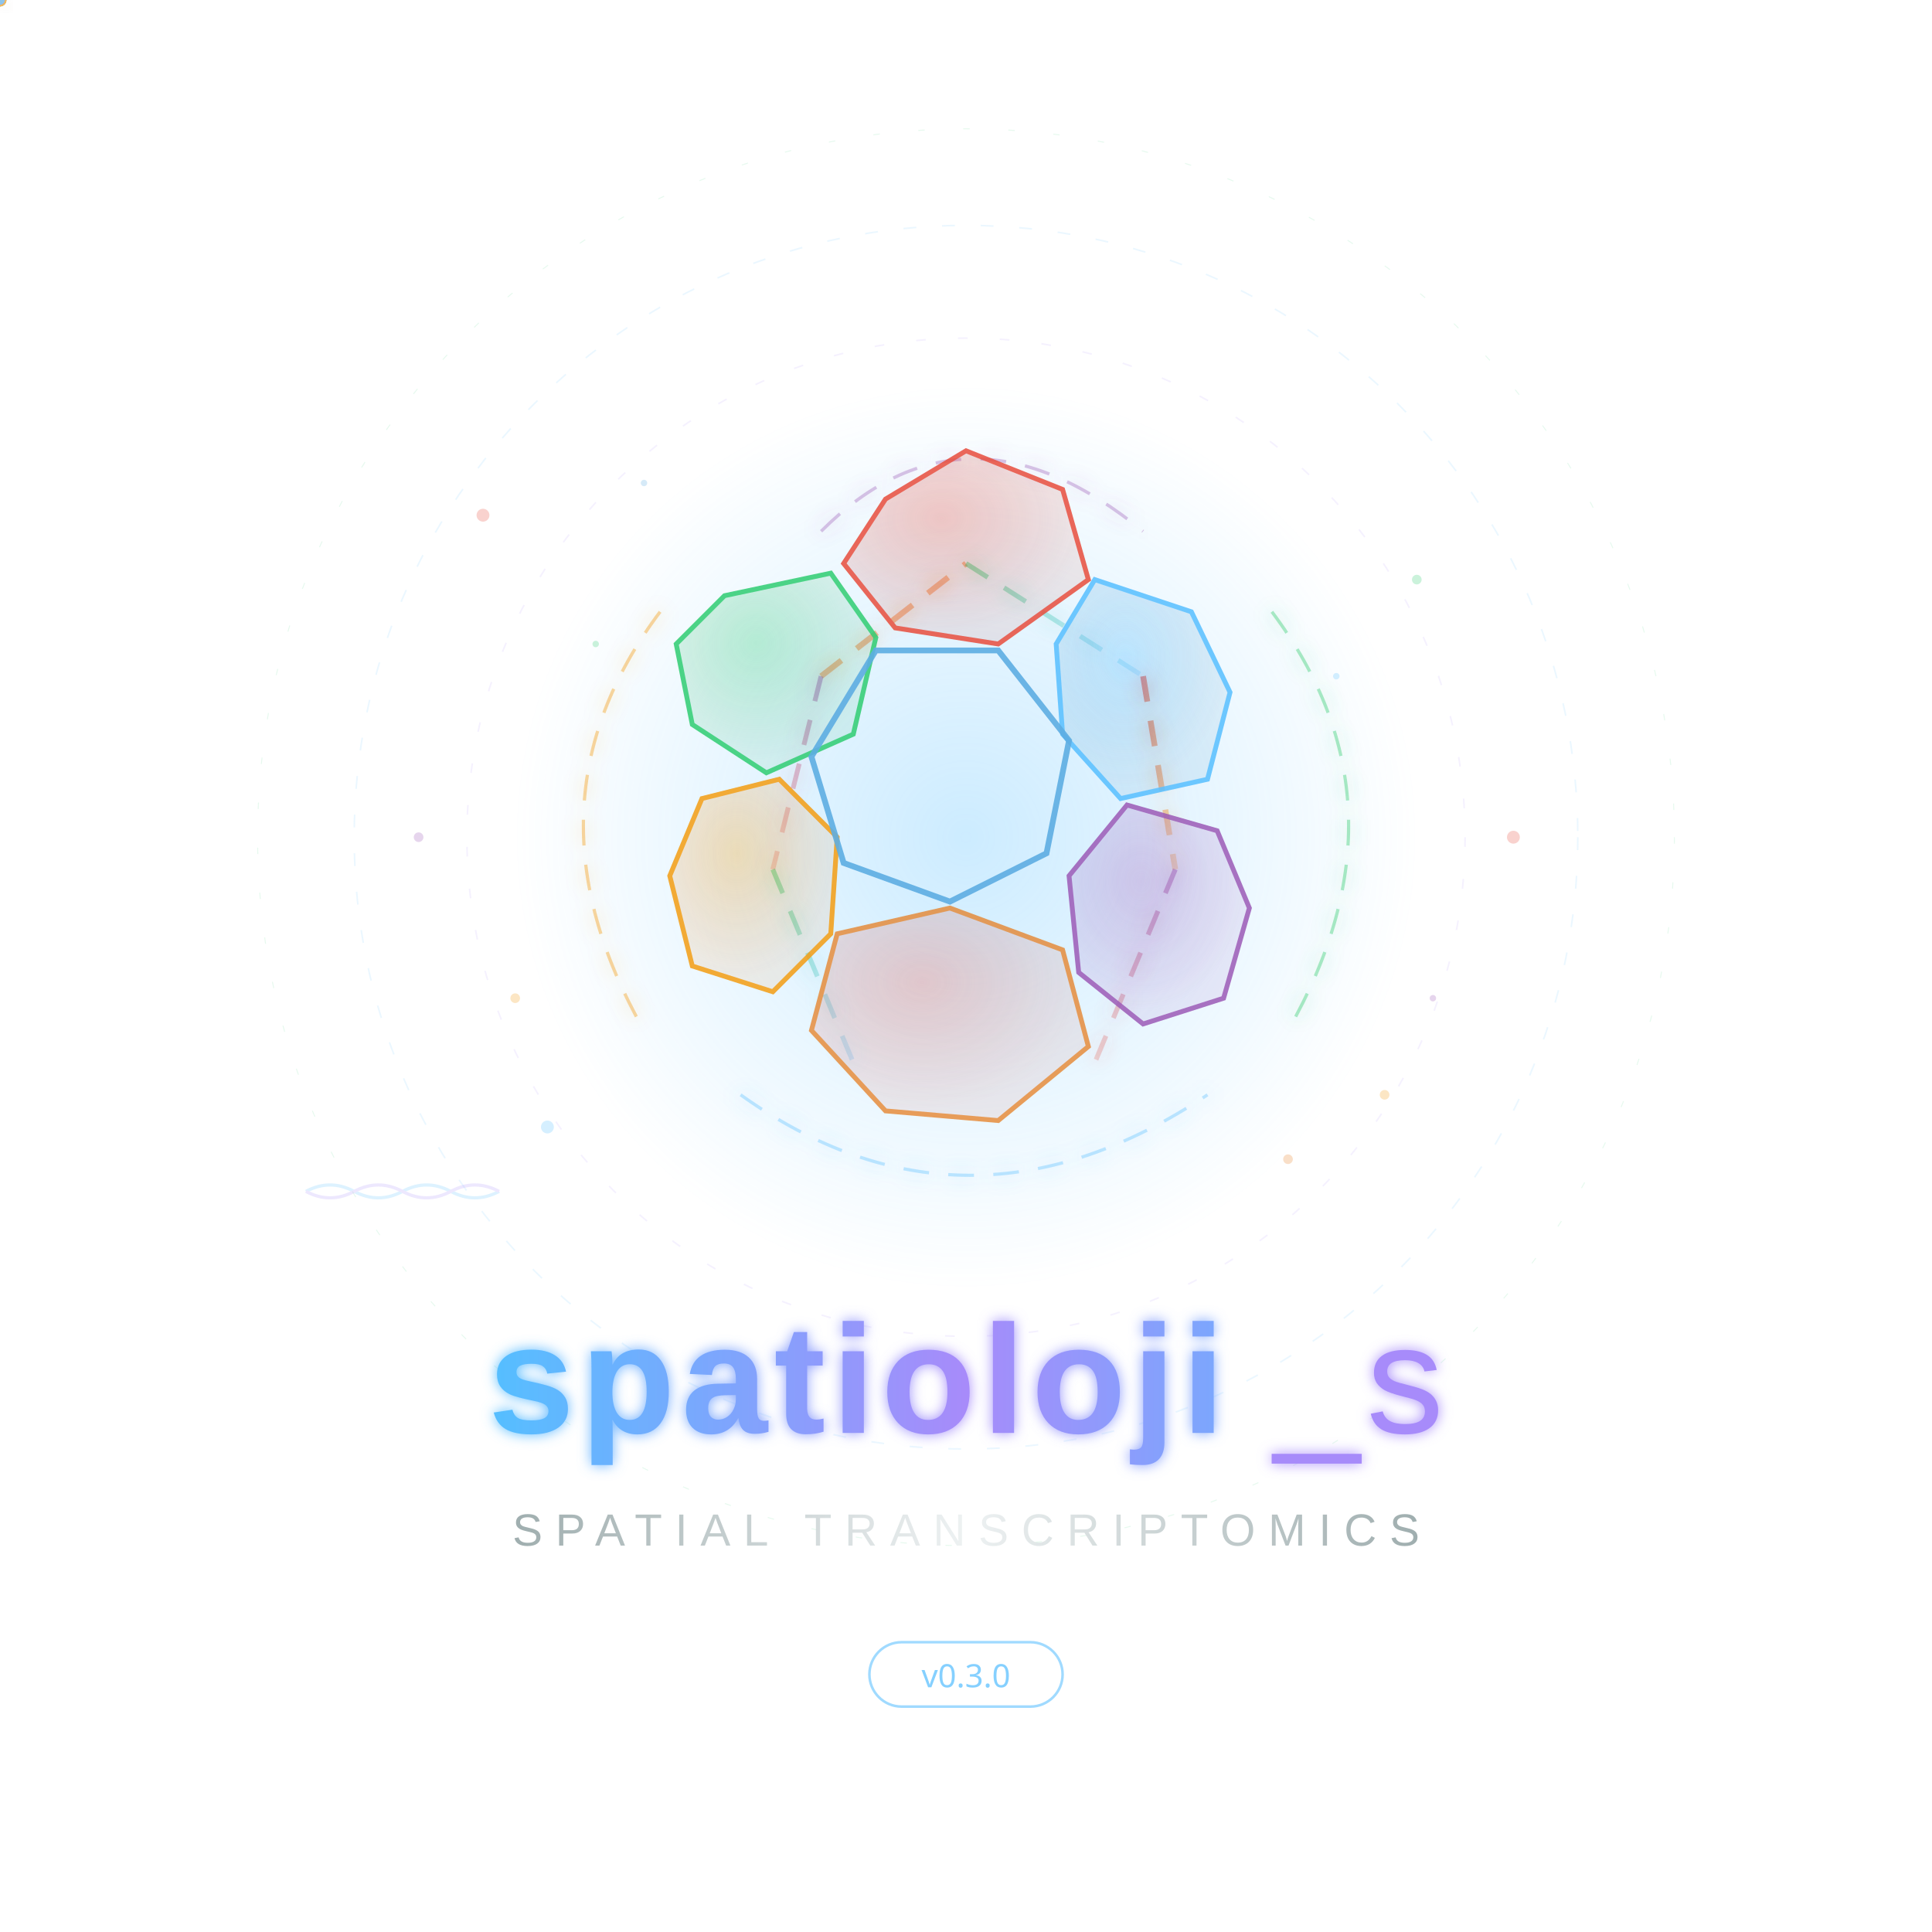
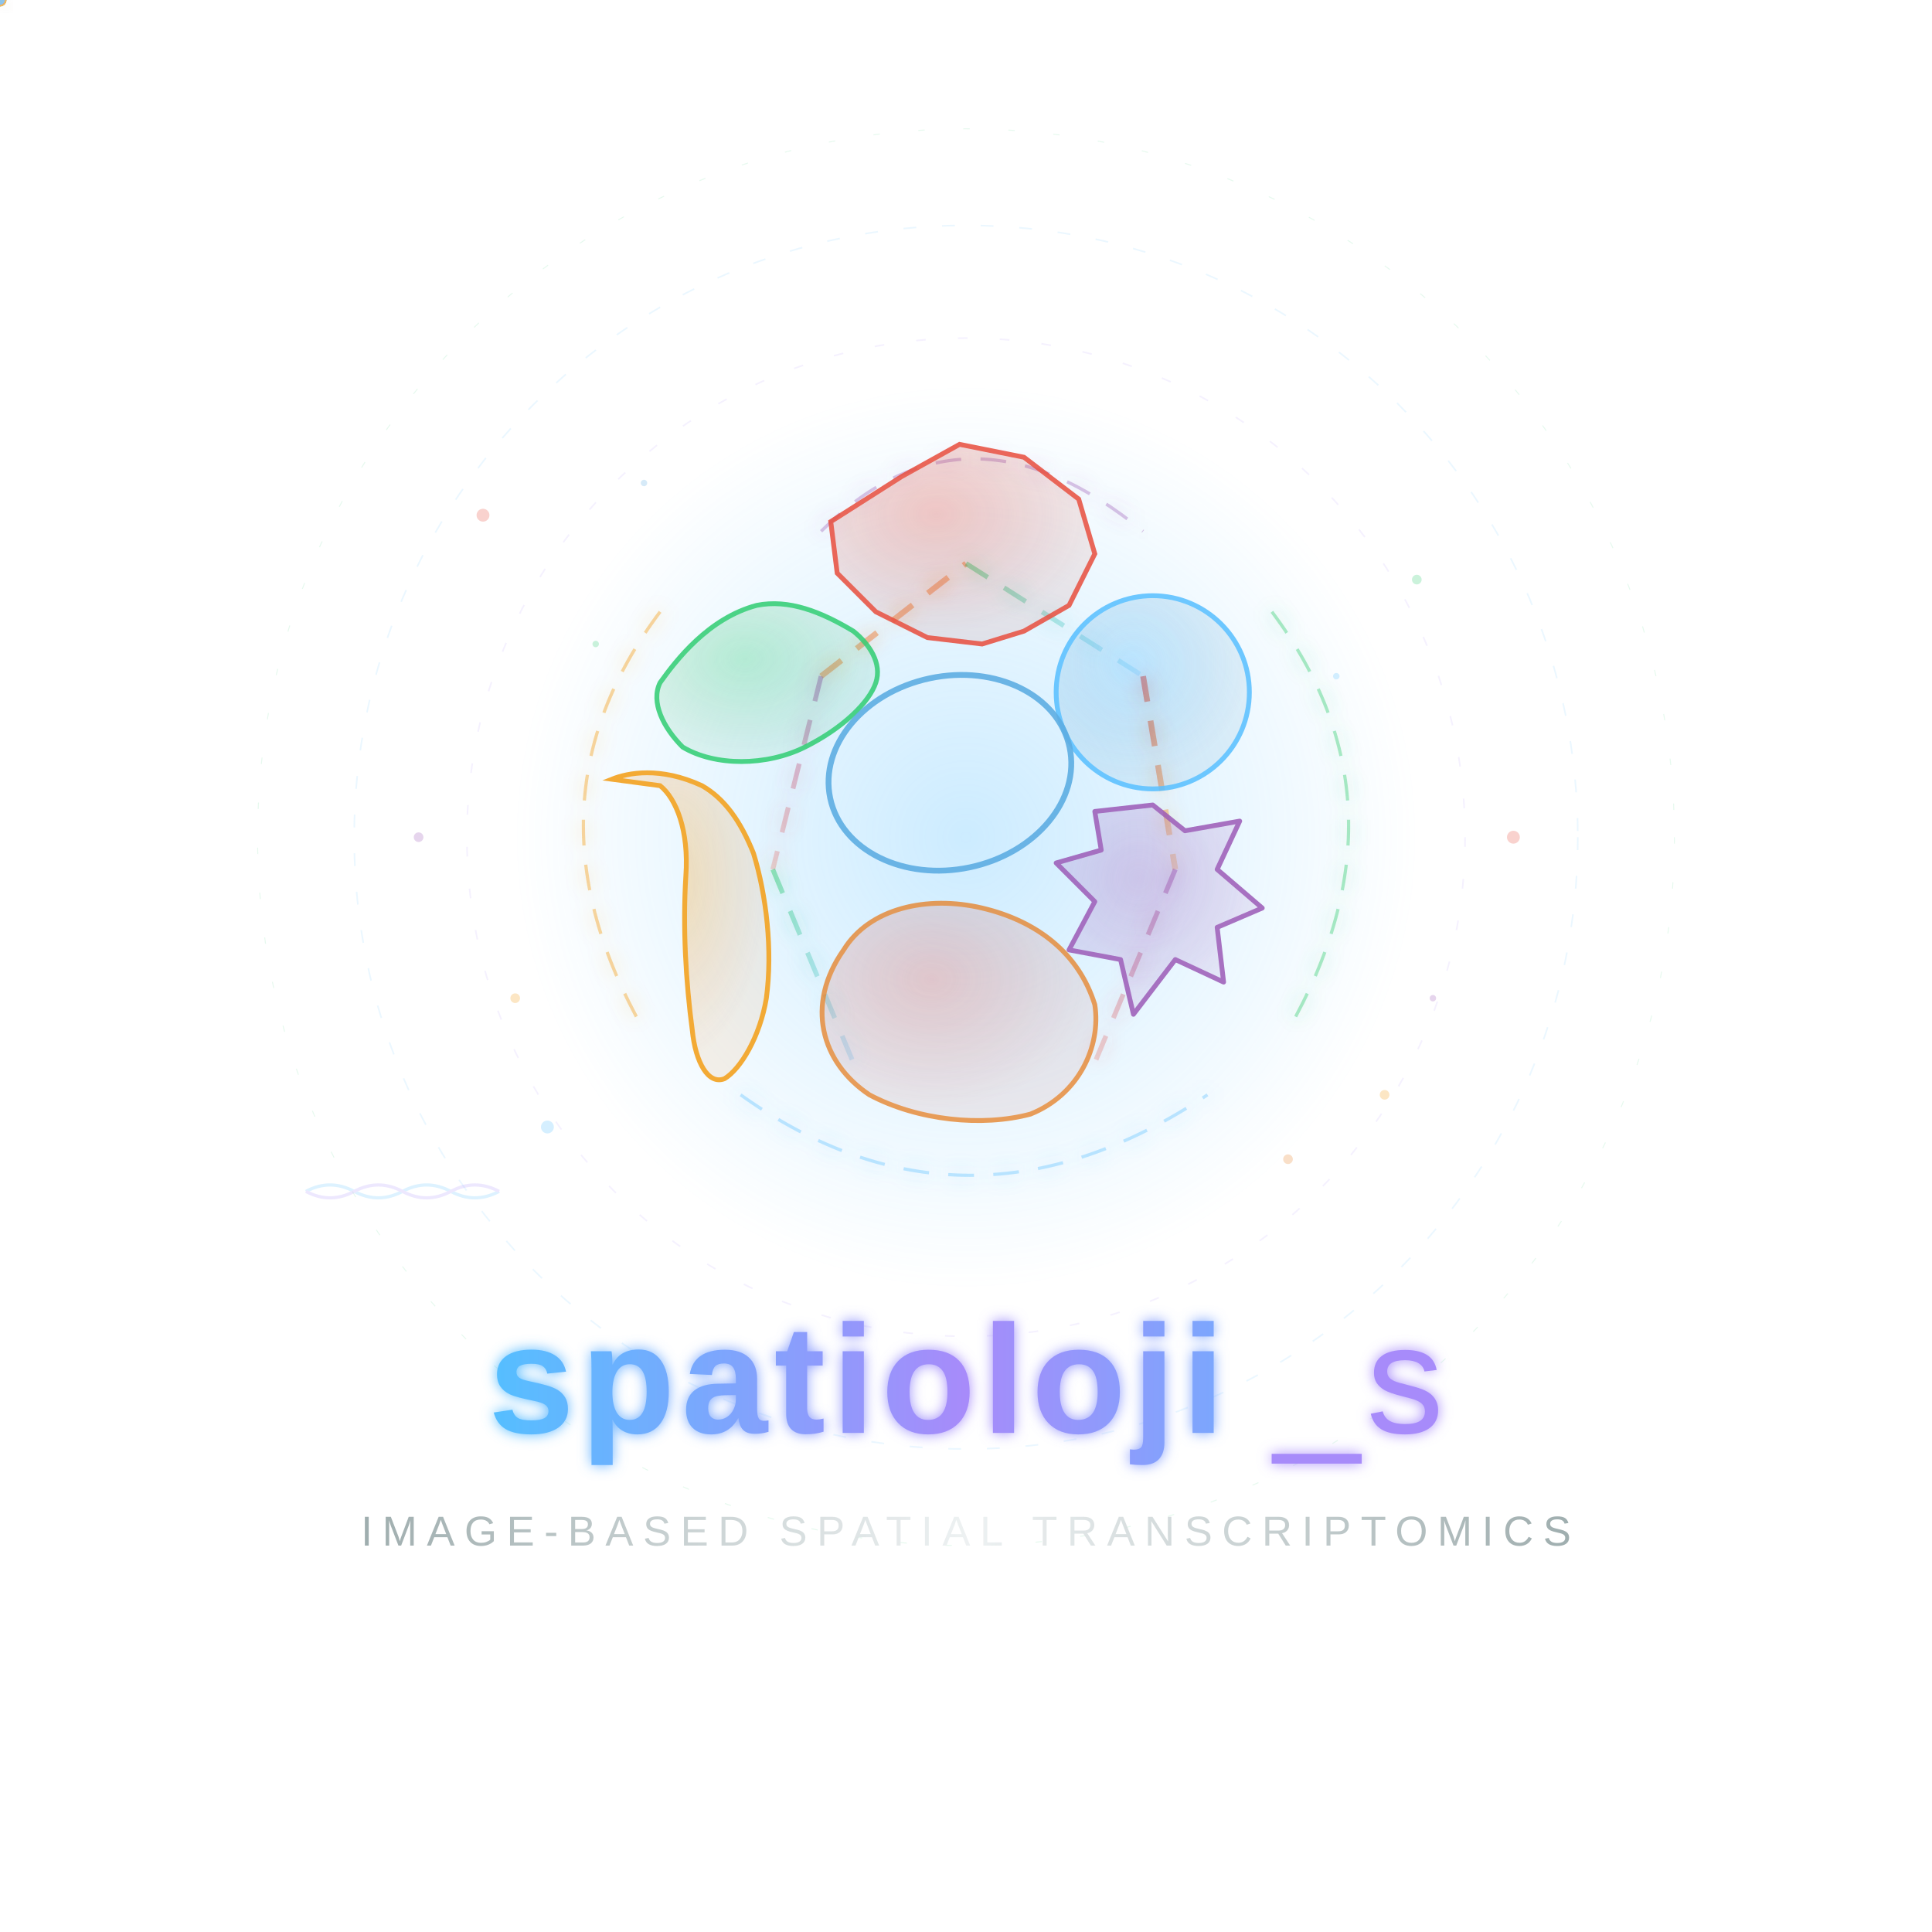
<svg xmlns="http://www.w3.org/2000/svg" viewBox="0 0 600 600" width="600" height="600">
  <defs>
    <radialGradient id="bgGrad" cx="50%" cy="45%" r="55%">
      <stop offset="0%" stop-color="#1a1a2e" />
      <stop offset="100%" stop-color="#0f0f1a" />
    </radialGradient>
    <radialGradient id="glowCenter" cx="50%" cy="50%" r="50%">
      <stop offset="0%" stop-color="#56beff" stop-opacity="0.3" />
      <stop offset="100%" stop-color="#56beff" stop-opacity="0" />
    </radialGradient>
    <linearGradient id="edgeGrad1" x1="0%" y1="0%" x2="100%" y2="100%">
      <stop offset="0%" stop-color="#e74c3c" stop-opacity="0.9" />
      <stop offset="100%" stop-color="#f39c12" stop-opacity="0.4" />
    </linearGradient>
    <linearGradient id="edgeGrad2" x1="0%" y1="0%" x2="100%" y2="0%">
      <stop offset="0%" stop-color="#2ecc71" stop-opacity="0.8" />
      <stop offset="100%" stop-color="#56beff" stop-opacity="0.4" />
    </linearGradient>
    <linearGradient id="edgeGrad3" x1="100%" y1="0%" x2="0%" y2="100%">
      <stop offset="0%" stop-color="#9b59b6" stop-opacity="0.8" />
      <stop offset="100%" stop-color="#e74c3c" stop-opacity="0.4" />
    </linearGradient>
    <linearGradient id="textGrad" x1="0%" y1="0%" x2="100%" y2="0%">
      <stop offset="0%" stop-color="#56beff" />
      <stop offset="50%" stop-color="#a78bfa" />
      <stop offset="100%" stop-color="#56beff" />
      <animate attributeName="x1" values="-100%;100%" dur="4s" repeatCount="indefinite" />
      <animate attributeName="x2" values="0%;200%" dur="4s" repeatCount="indefinite" />
    </linearGradient>
    <linearGradient id="subtitleGrad" x1="0%" y1="0%" x2="100%" y2="0%">
      <stop offset="0%" stop-color="#95a5a6" />
      <stop offset="50%" stop-color="#ecf0f1" />
      <stop offset="100%" stop-color="#95a5a6" />
    </linearGradient>
    <radialGradient id="cell1" cx="40%" cy="35%" r="60%">
      <stop offset="0%" stop-color="#e74c3c" stop-opacity="0.35" />
      <stop offset="100%" stop-color="#c0392b" stop-opacity="0.12" />
    </radialGradient>
    <radialGradient id="cell2" cx="40%" cy="35%" r="60%">
      <stop offset="0%" stop-color="#2ecc71" stop-opacity="0.35" />
      <stop offset="100%" stop-color="#27ae60" stop-opacity="0.12" />
    </radialGradient>
    <radialGradient id="cell3" cx="40%" cy="35%" r="60%">
      <stop offset="0%" stop-color="#56beff" stop-opacity="0.35" />
      <stop offset="100%" stop-color="#2980b9" stop-opacity="0.12" />
    </radialGradient>
    <radialGradient id="cell4" cx="40%" cy="35%" r="60%">
      <stop offset="0%" stop-color="#f39c12" stop-opacity="0.35" />
      <stop offset="100%" stop-color="#e67e22" stop-opacity="0.12" />
    </radialGradient>
    <radialGradient id="cell5" cx="40%" cy="35%" r="60%">
      <stop offset="0%" stop-color="#9b59b6" stop-opacity="0.35" />
      <stop offset="100%" stop-color="#8e44ad" stop-opacity="0.12" />
    </radialGradient>
    <filter id="glow" x="-50%" y="-50%" width="200%" height="200%">
      <feGaussianBlur in="SourceGraphic" stdDeviation="3" result="blur" />
      <feMerge>
        <feMergeNode in="blur" />
        <feMergeNode in="SourceGraphic" />
      </feMerge>
    </filter>
    <filter id="softGlow" x="-50%" y="-50%" width="200%" height="200%">
      <feGaussianBlur in="SourceGraphic" stdDeviation="6" result="blur" />
      <feMerge>
        <feMergeNode in="blur" />
        <feMergeNode in="SourceGraphic" />
      </feMerge>
    </filter>
    <filter id="textGlow" x="-20%" y="-20%" width="140%" height="140%">
      <feGaussianBlur in="SourceGraphic" stdDeviation="2" result="blur" />
      <feMerge>
        <feMergeNode in="blur" />
        <feMergeNode in="SourceGraphic" />
      </feMerge>
    </filter>
    <style>
      @keyframes dashFlow {
        to { stroke-dashoffset: -40; }
      }
      @keyframes dashFlowReverse {
        to { stroke-dashoffset: 40; }
      }
      @keyframes pulseOpacity {
        0%, 100% { opacity: 0.6; }
        50% { opacity: 1; }
      }
      @keyframes pulseScale {
        0%, 100% { transform: scale(1); }
        50% { transform: scale(1.08); }
      }
      @keyframes nodeGlow {
        0%, 100% { r: 4; opacity: 0.8; }
        50% { r: 6; opacity: 1; }
      }
      @keyframes particleMove1 {
        0% { offset-distance: 0%; opacity: 0; }
        10% { opacity: 1; }
        90% { opacity: 1; }
        100% { offset-distance: 100%; opacity: 0; }
      }
      @keyframes orbitSpin {
        from { transform: rotate(0deg); }
        to { transform: rotate(360deg); }
      }
      @keyframes fadeInOut {
        0%, 100% { opacity: 0.15; }
        50% { opacity: 0.4; }
      }
      .edge-animated {
        stroke-dasharray: 8 6;
        animation: dashFlow 1.5s linear infinite;
      }
      .edge-animated-rev {
        stroke-dasharray: 8 6;
        animation: dashFlowReverse 1.8s linear infinite;
      }
      .cell-pulse {
        animation: pulseOpacity 3s ease-in-out infinite;
      }
      .cell-pulse-delay1 {
        animation: pulseOpacity 3.5s ease-in-out 0.5s infinite;
      }
      .cell-pulse-delay2 {
        animation: pulseOpacity 4s ease-in-out 1s infinite;
      }
      .orbit-ring {
        animation: orbitSpin 20s linear infinite;
        transform-origin: 300px 260px;
      }
      .orbit-ring-rev {
        animation: orbitSpin 30s linear infinite reverse;
        transform-origin: 300px 260px;
      }
    </style>
  </defs>
  <g opacity="0.12">
    <ellipse class="orbit-ring" cx="300" cy="260" rx="190" ry="190" fill="none" stroke="#56beff" stroke-width="0.5" stroke-dasharray="4 8" />
    <ellipse class="orbit-ring-rev" cx="300" cy="260" rx="155" ry="155" fill="none" stroke="#a78bfa" stroke-width="0.5" stroke-dasharray="3 10" />
    <ellipse class="orbit-ring" cx="300" cy="260" rx="220" ry="220" fill="none" stroke="#2ecc71" stroke-width="0.3" stroke-dasharray="2 12" />
  </g>
  <circle cx="300" cy="260" r="140" fill="url(#glowCenter)">
    <animate attributeName="r" values="130;150;130" dur="4s" repeatCount="indefinite" />
    <animate attributeName="opacity" values="0.6;1;0.6" dur="4s" repeatCount="indefinite" />
  </circle>
  <g filter="url(#glow)">
    <line x1="255" y1="210" x2="300" y2="175" stroke="url(#edgeGrad1)" stroke-width="1.8" class="edge-animated" opacity="0.7" />
    <line x1="300" y1="175" x2="355" y2="210" stroke="url(#edgeGrad2)" stroke-width="1.5" class="edge-animated-rev" opacity="0.6" />
    <line x1="255" y1="210" x2="240" y2="270" stroke="url(#edgeGrad3)" stroke-width="1.5" class="edge-animated" opacity="0.6" />
    <line x1="355" y1="210" x2="365" y2="270" stroke="url(#edgeGrad1)" stroke-width="1.8" class="edge-animated-rev" opacity="0.7" />
    <line x1="240" y1="270" x2="265" y2="330" stroke="url(#edgeGrad2)" stroke-width="1.5" class="edge-animated" opacity="0.6" />
    <line x1="365" y1="270" x2="340" y2="330" stroke="url(#edgeGrad3)" stroke-width="1.5" class="edge-animated-rev" opacity="0.6" />
    <line x1="265" y1="330" x2="340" y2="330" stroke="url(#edgeGrad1)" stroke-width="1.8" class="edge-animated" opacity="0.7" />
    <line x1="240" y1="270" x2="365" y2="270" stroke="url(#edgeGrad2)" stroke-width="1.2" class="edge-animated-rev" opacity="0.4" />
    <line x1="300" y1="175" x2="300" y2="355" stroke="url(#edgeGrad3)" stroke-width="1.0" class="edge-animated" opacity="0.3" />
    <path d="M205 190 Q160 250 200 320" fill="none" stroke="#f39c12" stroke-width="1" class="edge-animated" opacity="0.4" />
    <path d="M395 190 Q440 250 400 320" fill="none" stroke="#2ecc71" stroke-width="1" class="edge-animated-rev" opacity="0.4" />
    <path d="M255 165 Q300 120 355 165" fill="none" stroke="#9b59b6" stroke-width="1" class="edge-animated" opacity="0.35" />
    <path d="M230 340 Q300 390 375 340" fill="none" stroke="#56beff" stroke-width="1" class="edge-animated-rev" opacity="0.35" />
  </g>
  <g>
-     <polygon points="275,155 300,140 330,152 338,180 310,200 278,195 262,175" fill="url(#cell1)" stroke="#e74c3c" stroke-width="1.5" class="cell-pulse" opacity="0.85">
+     <path d="M280,148 L298,138 L318,142 L335,155 L340,172 L332,188 L318,196              L305,200 L288,198 L272,190 L260,178 L258,162 Z" fill="url(#cell1)" stroke="#e74c3c" stroke-width="1.5" class="cell-pulse" opacity="0.85" stroke-linejoin="miter">
      <animate attributeName="stroke-opacity" values="0.6;1;0.6" dur="3s" repeatCount="indefinite" />
-     </polygon>
-     <polygon points="225,185 258,178 272,198 265,228 238,240 215,225 210,200" fill="url(#cell2)" stroke="#2ecc71" stroke-width="1.5" class="cell-pulse-delay1" opacity="0.85">
+     </path>
+     <path d="M205,212 C210,205 220,192 235,188 C245,186 255,190 265,196              C270,200 274,206 272,212 C270,218 262,226 250,232              C238,238 222,238 212,232 C206,226 202,218 205,212 Z" fill="url(#cell2)" stroke="#2ecc71" stroke-width="1.5" class="cell-pulse-delay1" opacity="0.85">
      <animate attributeName="stroke-opacity" values="0.6;1;0.6" dur="3.5s" repeatCount="indefinite" />
-     </polygon>
-     <polygon points="340,180 370,190 382,215 375,242 348,248 330,228 328,200" fill="url(#cell3)" stroke="#56beff" stroke-width="1.5" class="cell-pulse-delay2" opacity="0.85">
+     </path>
+     <circle cx="358" cy="215" r="30" fill="url(#cell3)" stroke="#56beff" stroke-width="1.5" class="cell-pulse-delay2" opacity="0.85">
      <animate attributeName="stroke-opacity" values="0.6;1;0.6" dur="4s" repeatCount="indefinite" />
-     </polygon>
-     <polygon points="218,248 242,242 260,260 258,290 240,308 215,300 208,272" fill="url(#cell4)" stroke="#f39c12" stroke-width="1.5" class="cell-pulse" opacity="0.85">
+     </circle>
+     <path d="M190,242 C195,240 205,238 218,244 C225,248 230,255 234,265              C238,278 240,295 238,310 C236,322 230,332 225,335              C220,337 216,330 215,320 C213,305 212,288 213,272              C214,258 210,248 205,244 Z" fill="url(#cell4)" stroke="#f39c12" stroke-width="1.5" class="cell-pulse" opacity="0.85">
      <animate attributeName="stroke-opacity" values="0.5;1;0.5" dur="3.2s" repeatCount="indefinite" />
-     </polygon>
-     <polygon points="350,250 378,258 388,282 380,310 355,318 335,302 332,272" fill="url(#cell5)" stroke="#9b59b6" stroke-width="1.5" class="cell-pulse-delay1" opacity="0.85">
+     </path>
+     <path d="M358,250 L368,258 L385,255 L378,270 L392,282 L378,288              L380,305 L365,298 L352,315 L348,298 L332,295 L340,280              L328,268 L342,264 L340,252 Z" fill="url(#cell5)" stroke="#9b59b6" stroke-width="1.5" class="cell-pulse-delay1" opacity="0.85" stroke-linejoin="round">
      <animate attributeName="stroke-opacity" values="0.5;1;0.5" dur="3.8s" repeatCount="indefinite" />
-     </polygon>
-     <polygon points="272,202 310,202 332,230 325,265 295,280 262,268 252,235" fill="none" stroke="#5dade2" stroke-width="1.8" class="cell-pulse-delay2" opacity="0.9">
+     </path>
+     <ellipse cx="295" cy="240" rx="38" ry="30" fill="none" stroke="#5dade2" stroke-width="1.8" class="cell-pulse-delay2" opacity="0.9" transform="rotate(-12, 295, 240)">
      <animate attributeName="stroke-opacity" values="0.5;1;0.5" dur="2.8s" repeatCount="indefinite" />
-       <animate attributeName="fill-opacity" values="0;0.15;0" dur="2.8s" repeatCount="indefinite" />
-     </polygon>
-     <polygon points="260,290 295,282 330,295 338,325 310,348 275,345 252,320" fill="url(#cell1)" stroke="#e67e22" stroke-width="1.5" class="cell-pulse-delay2" opacity="0.75">
+     </ellipse>
+     <path d="M262,295 C270,282 288,278 305,282 C322,286 335,296 340,312              C342,325 335,340 320,346 C305,350 285,348 270,340              C255,330 250,312 262,295 Z" fill="url(#cell1)" stroke="#e67e22" stroke-width="1.5" class="cell-pulse-delay2" opacity="0.75">
      <animate attributeName="stroke-opacity" values="0.5;1;0.5" dur="3.6s" repeatCount="indefinite" />
-     </polygon>
+     </path>
  </g>
  <g filter="url(#glow)">
-     <circle cx="300" cy="172" fill="#e74c3c" opacity="0.9">
+     <circle cx="300" cy="170" fill="#e74c3c" opacity="0.9">
      <animate attributeName="r" values="3.5;5.5;3.5" dur="2s" repeatCount="indefinite" />
    </circle>
-     <circle cx="242" cy="212" fill="#2ecc71" opacity="0.9">
+     <circle cx="238" cy="212" fill="#2ecc71" opacity="0.9">
      <animate attributeName="r" values="3.5;5.5;3.5" dur="2.5s" repeatCount="indefinite" begin="0.3s" />
    </circle>
-     <circle cx="355" cy="218" fill="#56beff" opacity="0.9">
+     <circle cx="358" cy="215" fill="#56beff" opacity="0.9">
      <animate attributeName="r" values="3.5;5.5;3.5" dur="2.2s" repeatCount="indefinite" begin="0.6s" />
    </circle>
-     <circle cx="238" cy="275" fill="#f39c12" opacity="0.9">
+     <circle cx="220" cy="288" fill="#f39c12" opacity="0.9">
      <animate attributeName="r" values="3.5;5.5;3.5" dur="2.8s" repeatCount="indefinite" begin="0.9s" />
    </circle>
-     <circle cx="360" cy="280" fill="#9b59b6" opacity="0.9">
+     <circle cx="358" cy="280" fill="#9b59b6" opacity="0.9">
      <animate attributeName="r" values="3.5;5.5;3.5" dur="2.4s" repeatCount="indefinite" begin="0.4s" />
    </circle>
    <circle cx="295" cy="240" fill="#5dade2" opacity="0.9">
      <animate attributeName="r" values="4;6;4" dur="2s" repeatCount="indefinite" begin="0.7s" />
    </circle>
-     <circle cx="298" cy="318" fill="#e67e22" opacity="0.9">
+     <circle cx="300" cy="315" fill="#e67e22" opacity="0.9">
      <animate attributeName="r" values="3.5;5.5;3.5" dur="2.6s" repeatCount="indefinite" begin="0.2s" />
    </circle>
  </g>
  <g filter="url(#glow)" opacity="0.7">
    <circle cx="0" cy="0" r="2" fill="#e74c3c">
      <animateMotion dur="3s" repeatCount="indefinite" path="M255,210 Q280,190 300,175" />
      <animate attributeName="opacity" values="0;1;1;0" dur="3s" repeatCount="indefinite" />
    </circle>
    <circle cx="0" cy="0" r="2" fill="#2ecc71">
      <animateMotion dur="3.5s" repeatCount="indefinite" path="M355,210 Q330,240 295,240" />
      <animate attributeName="opacity" values="0;1;1;0" dur="3.5s" repeatCount="indefinite" />
    </circle>
    <circle cx="0" cy="0" r="1.5" fill="#56beff">
      <animateMotion dur="4s" repeatCount="indefinite" path="M240,270 Q268,255 295,240" />
      <animate attributeName="opacity" values="0;1;1;0" dur="4s" repeatCount="indefinite" />
    </circle>
    <circle cx="0" cy="0" r="2" fill="#f39c12">
      <animateMotion dur="3.2s" repeatCount="indefinite" path="M295,240 Q320,280 340,330" />
      <animate attributeName="opacity" values="0;1;1;0" dur="3.2s" repeatCount="indefinite" />
    </circle>
    <circle cx="0" cy="0" r="1.5" fill="#9b59b6">
      <animateMotion dur="3.8s" repeatCount="indefinite" path="M265,330 Q280,300 295,240" />
      <animate attributeName="opacity" values="0;1;1;0" dur="3.8s" repeatCount="indefinite" />
    </circle>
    <circle cx="0" cy="0" r="1.5" fill="#e74c3c">
      <animateMotion dur="4.2s" repeatCount="indefinite" begin="1s" path="M300,175 Q340,200 355,210" />
      <animate attributeName="opacity" values="0;0.8;0.8;0" dur="4.2s" repeatCount="indefinite" begin="1s" />
    </circle>
    <circle cx="0" cy="0" r="1.5" fill="#5dade2">
      <animateMotion dur="3.6s" repeatCount="indefinite" begin="0.5s" path="M365,270 Q330,275 295,240" />
      <animate attributeName="opacity" values="0;0.8;0.8;0" dur="3.6s" repeatCount="indefinite" begin="0.5s" />
    </circle>
  </g>
  <g opacity="0.25">
    <circle cx="150" cy="160" r="2" fill="#e74c3c">
      <animate attributeName="opacity" values="0.2;0.5;0.2" dur="5s" repeatCount="indefinite" />
    </circle>
    <circle cx="440" cy="180" r="1.5" fill="#2ecc71">
      <animate attributeName="opacity" values="0.2;0.5;0.2" dur="6s" repeatCount="indefinite" />
    </circle>
    <circle cx="170" cy="350" r="2" fill="#56beff">
      <animate attributeName="opacity" values="0.2;0.5;0.2" dur="4.5s" repeatCount="indefinite" />
    </circle>
    <circle cx="430" cy="340" r="1.5" fill="#f39c12">
      <animate attributeName="opacity" values="0.2;0.5;0.2" dur="5.5s" repeatCount="indefinite" />
    </circle>
    <circle cx="130" cy="260" r="1.5" fill="#9b59b6">
      <animate attributeName="opacity" values="0.15;0.4;0.15" dur="7s" repeatCount="indefinite" />
    </circle>
    <circle cx="470" cy="260" r="2" fill="#e74c3c">
      <animate attributeName="opacity" values="0.15;0.4;0.15" dur="6.5s" repeatCount="indefinite" />
    </circle>
    <circle cx="185" cy="200" r="1" fill="#2ecc71">
      <animate attributeName="opacity" values="0.2;0.45;0.2" dur="4s" repeatCount="indefinite" />
    </circle>
    <circle cx="415" cy="210" r="1" fill="#56beff">
      <animate attributeName="opacity" values="0.2;0.45;0.2" dur="5s" repeatCount="indefinite" />
    </circle>
    <circle cx="160" cy="310" r="1.5" fill="#f39c12">
      <animate attributeName="opacity" values="0.15;0.4;0.15" dur="6s" repeatCount="indefinite" />
    </circle>
    <circle cx="445" cy="310" r="1" fill="#9b59b6">
      <animate attributeName="opacity" values="0.15;0.4;0.15" dur="5.2s" repeatCount="indefinite" />
    </circle>
    <circle cx="200" cy="150" r="1" fill="#5dade2">
      <animate attributeName="opacity" values="0.1;0.35;0.1" dur="7.5s" repeatCount="indefinite" />
    </circle>
    <circle cx="400" cy="360" r="1.5" fill="#e67e22">
      <animate attributeName="opacity" values="0.1;0.35;0.1" dur="8s" repeatCount="indefinite" />
    </circle>
  </g>
  <g transform="translate(95, 370) scale(0.5)" opacity="0.2">
    <path d="M0,0 Q15,-8 30,0 Q45,8 60,0 Q75,-8 90,0 Q105,8 120,0" fill="none" stroke="#56beff" stroke-width="2">
      <animate attributeName="d" values="M0,0 Q15,-8 30,0 Q45,8 60,0 Q75,-8 90,0 Q105,8 120,0;M0,0 Q15,8 30,0 Q45,-8 60,0 Q75,8 90,0 Q105,-8 120,0;M0,0 Q15,-8 30,0 Q45,8 60,0 Q75,-8 90,0 Q105,8 120,0" dur="4s" repeatCount="indefinite" />
    </path>
    <path d="M0,0 Q15,8 30,0 Q45,-8 60,0 Q75,8 90,0 Q105,-8 120,0" fill="none" stroke="#a78bfa" stroke-width="2">
      <animate attributeName="d" values="M0,0 Q15,8 30,0 Q45,-8 60,0 Q75,8 90,0 Q105,-8 120,0;M0,0 Q15,-8 30,0 Q45,8 60,0 Q75,-8 90,0 Q105,8 120,0;M0,0 Q15,8 30,0 Q45,-8 60,0 Q75,8 90,0 Q105,-8 120,0" dur="4s" repeatCount="indefinite" />
    </path>
  </g>
  <g filter="url(#textGlow)">
    <text x="300" y="445" text-anchor="middle" font-family="'Segoe UI', 'Helvetica Neue', Arial, sans-serif" font-size="48" font-weight="700" letter-spacing="2" fill="url(#textGrad)">
      spatioloji
      <tspan fill="#a78bfa" font-weight="300">_s</tspan>
    </text>
  </g>
-   <text x="300" y="480" text-anchor="middle" font-family="'Segoe UI', 'Helvetica Neue', Arial, sans-serif" font-size="14" font-weight="300" letter-spacing="4" fill="url(#subtitleGrad)" opacity="0.9">
-     SPATIAL TRANSCRIPTOMICS
+   <text x="300" y="480" text-anchor="middle" font-family="'Segoe UI', 'Helvetica Neue', Arial, sans-serif" font-size="13" font-weight="300" letter-spacing="3" fill="url(#subtitleGrad)" opacity="0.9">
+     IMAGE-BASED SPATIAL TRANSCRIPTOMICS
  </text>
  <line x1="200" y1="495" x2="400" y2="495" stroke="url(#textGrad)" stroke-width="1" opacity="0.6">
    <animate attributeName="x1" values="250;200;250" dur="3s" repeatCount="indefinite" />
    <animate attributeName="x2" values="350;400;350" dur="3s" repeatCount="indefinite" />
  </line>
-   <g transform="translate(300, 520)" opacity="0.8">
-     <rect x="-30" y="-10" width="60" height="20" rx="10" fill="none" stroke="#56beff" stroke-width="0.8" opacity="0.7" />
-     <text x="0" y="4" text-anchor="middle" font-family="'Segoe UI', monospace" font-size="10" fill="#56beff" opacity="0.9">v0.3.0</text>
-   </g>
</svg>
